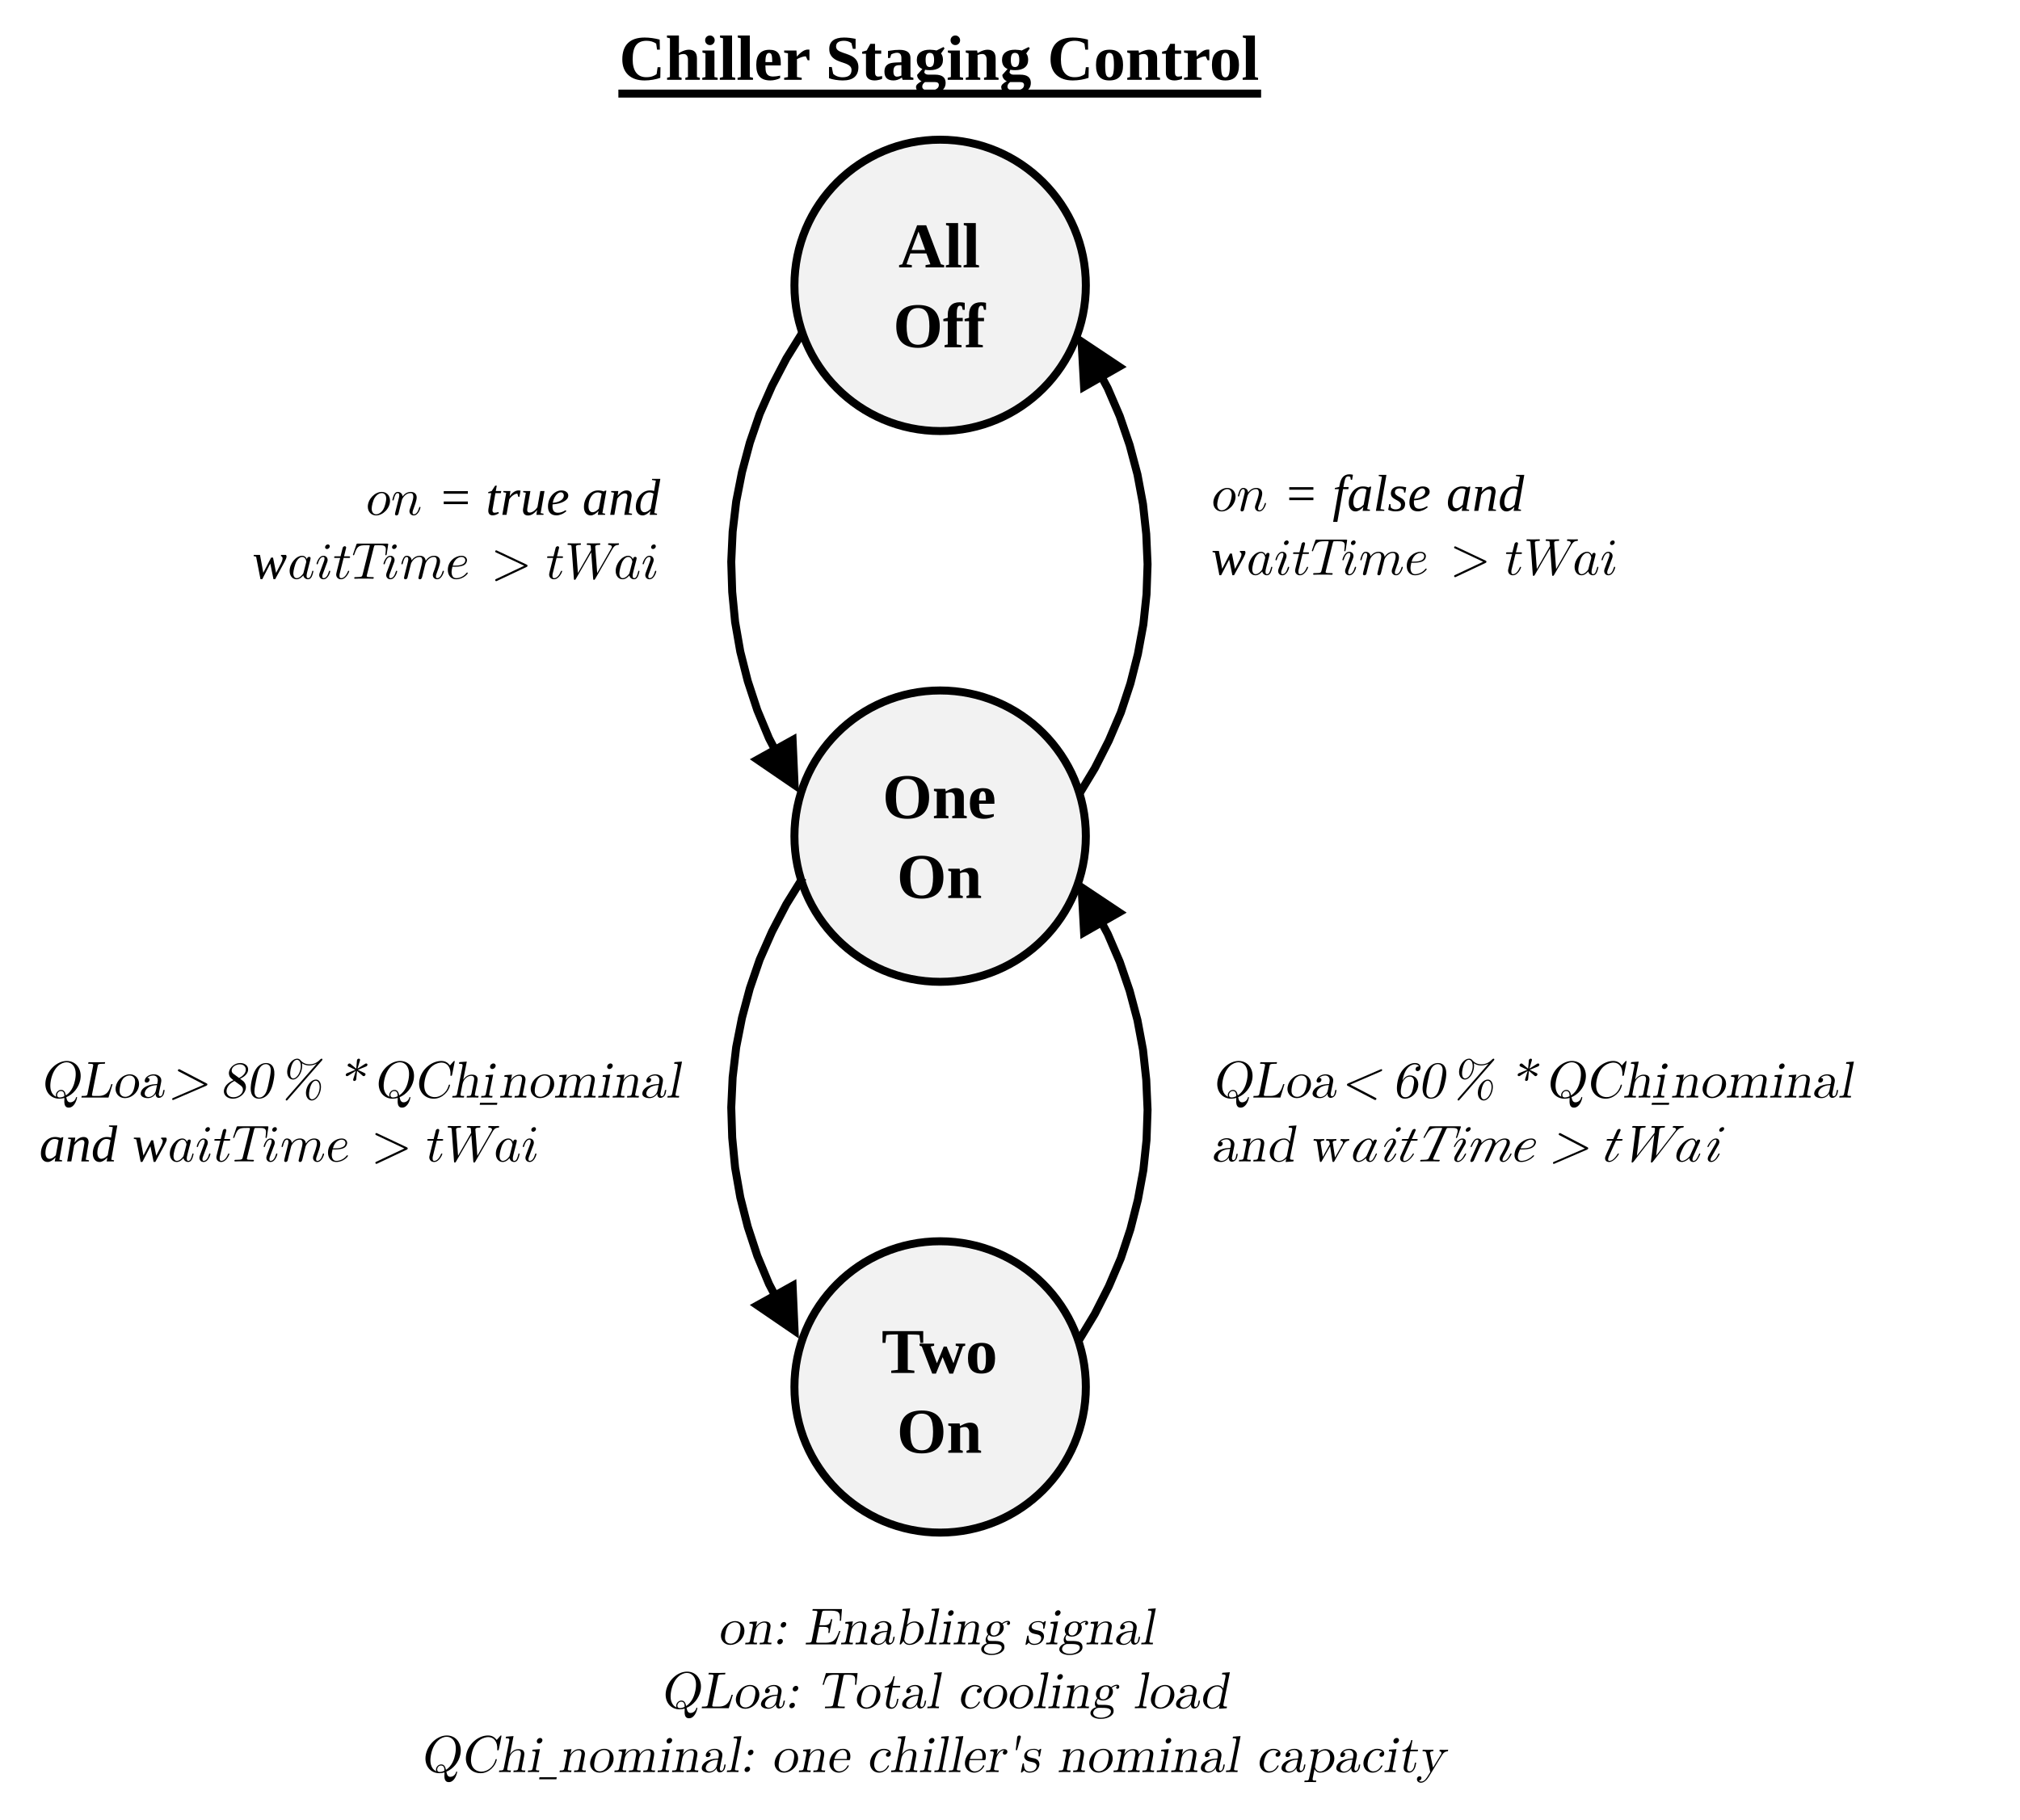
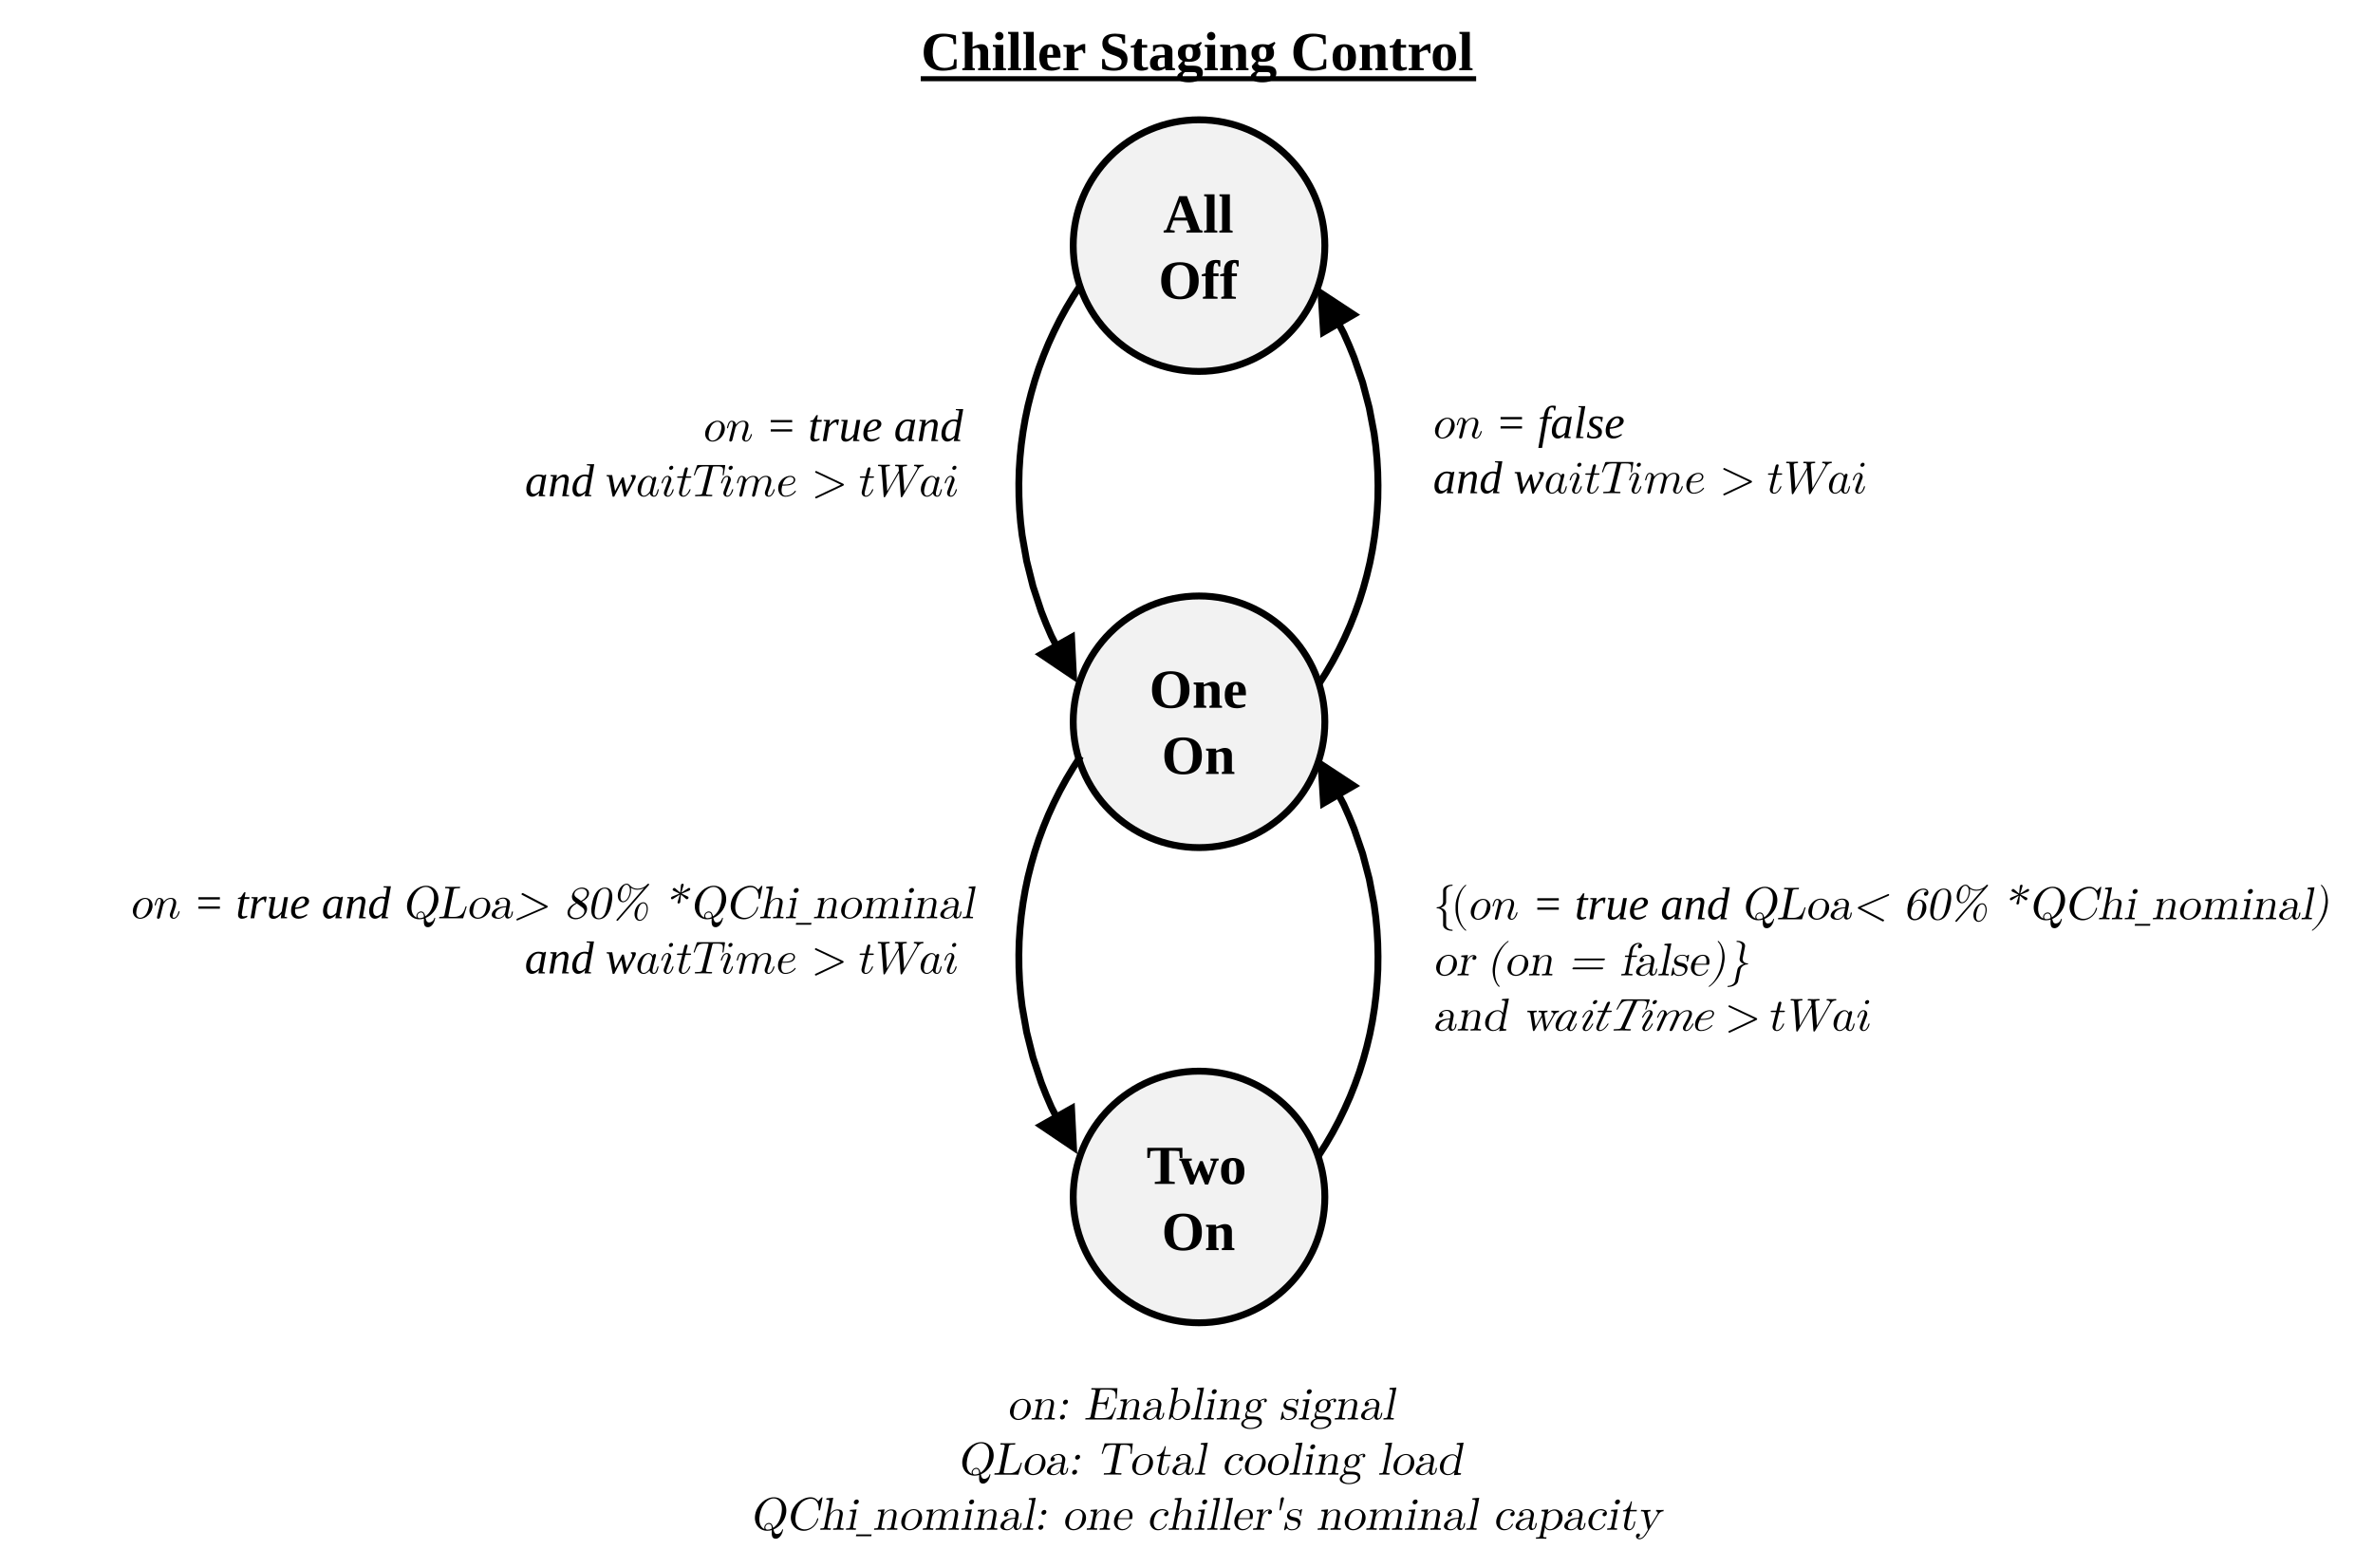
- <svg xmlns="http://www.w3.org/2000/svg" width="506" height="456" overflow="hidden">
+ <svg xmlns="http://www.w3.org/2000/svg" width="2367" height="1564" overflow="hidden">
  <defs>
    <clipPath id="clip0">
-       <rect x="678" y="98" width="506" height="456" />
+       <rect x="1015" y="345" width="2367" height="1564" />
    </clipPath>
  </defs>
-   <g clip-path="url(#clip0)" transform="translate(-678 -98)">
-     <text font-family="Cambria Math,Cambria Math_MSFontService,sans-serif" font-style="oblique" font-weight="400" font-size="13" transform="translate(857.732 510)">on: Enabling signal <tspan font-size="13" x="-14.5" y="16">QLoa: Total cooling load </tspan>
-       <tspan font-size="13" x="-74.667" y="32">QChi_nominal: one chiller's nominal capacity  </tspan>
-       <tspan font-family="Times New Roman,Times New Roman_MSFontService,sans-serif" font-style="normal" font-weight="700" font-size="16" x="-24.63" y="-392">Chiller Staging Control</tspan>
+   <g clip-path="url(#clip0)" transform="translate(-1015 -345)">
+     <text font-family="Cambria Math,Cambria Math_MSFontService,sans-serif" font-style="oblique" font-weight="400" font-size="46" transform="matrix(1 0 0 1 2019.33 1761)">on: Enabling signal <tspan font-size="46" x="-49.844" y="55">QLoa: Total cooling load </tspan>
+       <tspan font-size="46" x="-256.667" y="110">QChi_nominal: one chiller's nominal capacity  </tspan>
+       <tspan font-family="Times New Roman,Times New Roman_MSFontService,sans-serif" font-style="normal" font-weight="700" font-size="55" x="-85.65" y="-1346">Chiller Staging Control</tspan>
    </text>
-     <path d="M832.902 120.451 873.152 120.451 913.402 120.451 953.652 120.451 993.902 120.451 993.902 122.451 953.652 122.451 913.402 122.451 873.152 122.451 832.902 122.451Z" fill-rule="evenodd" />
-     <text font-family="Cambria Math,Cambria Math_MSFontService,sans-serif" font-style="oblique" font-weight="400" font-size="13" transform="translate(687.854 373)">QLoa<tspan font-size="13" x="32.333" y="0">&gt;</tspan>
-       <tspan font-size="13" x="45.333" y="0">80</tspan>
-       <tspan font-size="13" x="60" y="0">%</tspan>
-       <tspan font-size="13" x="74.833" y="0">*</tspan>
-       <tspan font-size="13" x="83.5" y="0">QChi</tspan>
-       <tspan font-size="13" x="110.667" y="0">_nominal</tspan>
-       <tspan font-family="Times New Roman,Times New Roman_MSFontService,sans-serif" font-style="italic" font-size="13" x="0" y="16">and</tspan>
-       <tspan font-family="Times New Roman,Times New Roman_MSFontService,sans-serif" font-style="italic" font-size="13" x="23.333" y="16">w</tspan>
-       <tspan font-style="normal" font-size="13" x="32.167" y="16">𝑎𝑖𝑡𝑇𝑖𝑚𝑒</tspan>
-       <tspan font-style="normal" font-size="13" x="83.167" y="16">&gt;</tspan>
-       <tspan font-style="normal" font-size="13" x="96.873" y="16">𝑡𝑊𝑎𝑖</tspan>
-       <tspan font-style="normal" font-size="13" x="293.552" y="-147">𝑜𝑛</tspan>
-       <tspan font-style="normal" font-size="13" x="308.612" y="-147"> </tspan>
-       <tspan font-family="Times New Roman,Times New Roman_MSFontService,sans-serif" font-style="italic" font-size="13" x="311.612" y="-147">= </tspan>
-       <tspan font-family="Times New Roman,Times New Roman_MSFontService,sans-serif" font-style="italic" font-size="13" x="323.945" y="-147">f</tspan>
-       <tspan font-family="Times New Roman,Times New Roman_MSFontService,sans-serif" font-style="italic" font-size="13" x="327.612" y="-147">alse </tspan>
-       <tspan font-family="Times New Roman,Times New Roman_MSFontService,sans-serif" font-style="italic" font-size="13" x="352.445" y="-147">and </tspan>
-       <tspan font-family="Times New Roman,Times New Roman_MSFontService,sans-serif" font-style="italic" font-size="13" x="293.552" y="-131">w</tspan>
-       <tspan font-style="normal" font-size="13" x="302.385" y="-131">𝑎𝑖𝑡𝑇𝑖𝑚𝑒</tspan>
-       <tspan font-style="normal" font-size="13" x="353.385" y="-131">&gt;</tspan>
-       <tspan font-style="normal" font-size="13" x="367.092" y="-131">𝑡𝑊𝑎𝑖</tspan>
-       <tspan font-style="normal" font-size="13" x="81.751" y="-146">𝑜𝑛</tspan>
-       <tspan font-style="normal" font-size="13" x="96.811" y="-146"> </tspan>
-       <tspan font-family="Times New Roman,Times New Roman_MSFontService,sans-serif" font-style="italic" font-size="13" x="99.811" y="-146">= true and </tspan>
-       <tspan font-family="Times New Roman,Times New Roman_MSFontService,sans-serif" font-style="italic" font-size="13" x="53.351" y="-130">w</tspan>
-       <tspan font-style="normal" font-size="13" x="62.184" y="-130">𝑎𝑖𝑡𝑇𝑖𝑚𝑒</tspan>
-       <tspan font-style="normal" font-size="13" x="113.184" y="-130">&gt;</tspan>
-       <tspan font-style="normal" font-size="13" x="126.891" y="-130">𝑡𝑊𝑎𝑖</tspan>
+     <path d="M1933.41 421.022 2071.91 421.022 2210.41 421.022 2348.91 421.022 2487.41 421.022 2487.41 426.022 2348.91 426.022 2210.41 426.022 2071.91 426.022 1933.41 426.022Z" fill-rule="evenodd" />
+     <text font-family="Cambria Math,Cambria Math_MSFontService,sans-serif" font-weight="400" font-size="46" transform="translate(1145.6 1261)">𝑜𝑛<tspan font-size="46" x="51.769" y="0"> </tspan>
    </text>
-     <path d="M877 445.5C877 425.342 893.342 409 913.5 409 933.658 409 950 425.342 950 445.5 950 465.658 933.658 482 913.5 482 893.342 482 877 465.658 877 445.5Z" stroke="#000000" stroke-width="2" stroke-miterlimit="8" fill="#F2F2F2" fill-rule="evenodd" />
-     <text font-family="Times New Roman,Times New Roman_MSFontService,sans-serif" font-weight="700" font-size="16" transform="translate(898.825 442)">Two <tspan font-size="16" x="3.827" y="20">On</tspan>
+     <text font-family="Times New Roman,Times New Roman_MSFontService,sans-serif" font-style="italic" font-weight="400" font-size="46" transform="matrix(1 0 0 1 1207.69 1261)">= true and <tspan font-family="Cambria Math,Cambria Math_MSFontService,sans-serif" font-style="oblique" font-size="46" x="207.969" y="0">QLoa</tspan>
+       <tspan font-family="Cambria Math,Cambria Math_MSFontService,sans-serif" font-style="oblique" font-size="46" x="319.115" y="0">&gt; 80% * </tspan>
+       <tspan font-family="Cambria Math,Cambria Math_MSFontService,sans-serif" font-style="oblique" font-size="46" x="495" y="0">QChi_nominal</tspan>
+       <tspan font-size="46" x="330.71" y="55">and w</tspan>
    </text>
-     <path d="M877 307.5C877 287.342 893.342 271 913.5 271 933.658 271 950 287.342 950 307.5 950 327.658 933.658 344 913.5 344 893.342 344 877 327.658 877 307.5Z" stroke="#000000" stroke-width="2" stroke-miterlimit="8" fill="#F2F2F2" fill-rule="evenodd" />
-     <text font-family="Times New Roman,Times New Roman_MSFontService,sans-serif" font-weight="700" font-size="16" transform="translate(899.065 303)">One <tspan font-size="16" x="3.587" y="20">On</tspan>
+     <text font-family="Cambria Math,Cambria Math_MSFontService,sans-serif" font-weight="400" font-size="46" transform="translate(1648.97 1316)">𝑎𝑖𝑡𝑇𝑖𝑚𝑒<tspan font-size="46" x="175.312" y="0">&gt;</tspan>
+       <tspan font-size="46" x="222.429" y="0">𝑡𝑊𝑎𝑖</tspan>
+       <tspan font-size="46" x="795.487" y="-534">𝑜𝑛</tspan>
+       <tspan font-size="46" x="847.255" y="-534"> </tspan>
    </text>
-     <path d="M877 169.5C877 149.342 893.342 133 913.5 133 933.658 133 950 149.342 950 169.5 950 189.658 933.658 206 913.5 206 893.342 206 877 189.658 877 169.5Z" stroke="#000000" stroke-width="2" stroke-miterlimit="8" fill="#F2F2F2" fill-rule="evenodd" />
-     <text font-family="Times New Roman,Times New Roman_MSFontService,sans-serif" font-weight="700" font-size="16" transform="translate(903.065 165)">All <tspan font-size="16" x="-1.333" y="20">Off</tspan>
-       <tspan font-family="Cambria Math,Cambria Math_MSFontService,sans-serif" font-style="oblique" font-weight="400" font-size="13" x="78.341" y="208">QLoa</tspan>
-       <tspan font-family="Cambria Math,Cambria Math_MSFontService,sans-serif" font-style="oblique" font-weight="400" font-size="13" x="110.674" y="208">&lt;</tspan>
-       <tspan font-family="Cambria Math,Cambria Math_MSFontService,sans-serif" font-style="oblique" font-weight="400" font-size="13" x="123.674" y="208">60</tspan>
-       <tspan font-family="Cambria Math,Cambria Math_MSFontService,sans-serif" font-style="oblique" font-weight="400" font-size="13" x="138.341" y="208">%</tspan>
-       <tspan font-family="Cambria Math,Cambria Math_MSFontService,sans-serif" font-style="oblique" font-weight="400" font-size="13" x="153.174" y="208">*</tspan>
-       <tspan font-family="Cambria Math,Cambria Math_MSFontService,sans-serif" font-style="oblique" font-weight="400" font-size="13" x="161.841" y="208">QChi</tspan>
-       <tspan font-family="Cambria Math,Cambria Math_MSFontService,sans-serif" font-style="oblique" font-weight="400" font-size="13" x="189.007" y="208">_nominal</tspan>
-       <tspan font-family="Cambria Math,Cambria Math_MSFontService,sans-serif" font-style="oblique" font-weight="400" font-size="13" x="78.341" y="224">and</tspan>
-       <tspan font-family="Cambria Math,Cambria Math_MSFontService,sans-serif" font-style="oblique" font-weight="400" font-size="13" x="102.674" y="224">w</tspan>
-       <tspan font-family="Cambria Math,Cambria Math_MSFontService,sans-serif" font-style="oblique" font-weight="400" font-size="13" x="113.007" y="224">𝑎</tspan>
-       <tspan font-family="Cambria Math,Cambria Math_MSFontService,sans-serif" font-style="oblique" font-weight="400" font-size="13" x="120.507" y="224">𝑖</tspan>
-       <tspan font-family="Cambria Math,Cambria Math_MSFontService,sans-serif" font-style="oblique" font-weight="400" font-size="13" x="124.674" y="224">𝑡</tspan>
-       <tspan font-family="Cambria Math,Cambria Math_MSFontService,sans-serif" font-style="oblique" font-weight="400" font-size="13" x="130.007" y="224">𝑇</tspan>
-       <tspan font-family="Cambria Math,Cambria Math_MSFontService,sans-serif" font-style="oblique" font-weight="400" font-size="13" x="138.007" y="224">𝑖</tspan>
-       <tspan font-family="Cambria Math,Cambria Math_MSFontService,sans-serif" font-style="oblique" font-weight="400" font-size="13" x="142.174" y="224">𝑚</tspan>
-       <tspan font-family="Cambria Math,Cambria Math_MSFontService,sans-serif" font-style="oblique" font-weight="400" font-size="13" x="153.341" y="224">𝑒</tspan>
-       <tspan font-family="Cambria Math,Cambria Math_MSFontService,sans-serif" font-style="oblique" font-weight="400" font-size="13" x="163.007" y="224">&gt;</tspan>
-       <tspan font-family="Cambria Math,Cambria Math_MSFontService,sans-serif" font-style="oblique" font-weight="400" font-size="13" x="176.007" y="224">𝑡</tspan>
-       <tspan font-family="Cambria Math,Cambria Math_MSFontService,sans-serif" font-style="oblique" font-weight="400" font-size="13" x="181.341" y="224">𝑊</tspan>
-       <tspan font-family="Cambria Math,Cambria Math_MSFontService,sans-serif" font-style="oblique" font-weight="400" font-size="13" x="194.007" y="224">𝑎</tspan>
-       <tspan font-family="Cambria Math,Cambria Math_MSFontService,sans-serif" font-style="oblique" font-weight="400" font-size="13" x="201.507" y="224">𝑖</tspan>
+     <text font-family="Times New Roman,Times New Roman_MSFontService,sans-serif" font-style="italic" font-weight="400" font-size="46" transform="matrix(1 0 0 1 2506.54 782)">= <tspan font-size="46" x="42.396" y="0">f</tspan>
+       <tspan font-size="46" x="55" y="0">alse </tspan>
+       <tspan font-size="46" x="-62.081" y="55">and </tspan>
+       <tspan font-size="46" x="18.127" y="55">w</tspan>
    </text>
-     <path d="M954.653 328.34 956.376 331.548 959.423 338.63 961.925 345.95 963.903 353.378 965.304 360.883 966.127 368.455 966.461 376.082 966.199 383.699 965.395 391.334 964.013 398.813 962.124 406.255 959.708 413.586 956.66 420.725 953.125 427.685 949.064 434.41 947.352 433.376 951.394 426.683 951.358 426.747 954.862 419.849 954.834 419.909 957.851 412.84 957.821 412.919 960.214 405.662 960.194 405.729 962.066 398.353 962.052 398.417 963.421 391.009 963.41 391.086 964.206 383.524 964.202 383.595 964.461 376.053 964.461 376.131 964.131 368.575 964.135 368.639 963.32 361.137 963.331 361.212 961.944 353.782 961.961 353.856 960.002 346.498 960.022 346.564 957.543 339.313 957.571 339.385 954.556 332.378 954.594 332.456 952.891 329.286ZM948.646 333.279 947.818 318.394 960.222 326.663Z" />
-     <path d="M871.409 423.351 869.725 420.122 866.763 413.005 864.348 405.655 862.459 398.204 861.148 390.683 860.416 383.102 860.173 375.471 860.526 367.858 861.421 360.233 862.893 352.771 864.87 345.352 867.374 338.051 870.507 330.949 874.125 324.031 878.266 317.356 879.965 318.41 875.844 325.054 875.88 324.99 872.294 331.846 872.323 331.786 869.221 338.819 869.252 338.74 866.773 345.968 866.794 345.901 864.834 353.254 864.848 353.19 863.391 360.582 863.403 360.505 862.516 368.057 862.522 367.986 862.173 375.524 862.173 375.446 862.413 383.006 862.409 382.942 863.135 390.453 863.125 390.377 864.423 397.823 864.407 397.749 866.278 405.13 866.259 405.064 868.651 412.344 868.624 412.272 871.554 419.314 871.518 419.236 873.182 422.426ZM877.475 418.485 878.125 433.378 865.821 424.962Z" />
-     <path d="M954.653 191.612 956.376 194.821 959.423 201.902 961.925 209.223 963.903 216.651 965.304 224.155 966.127 231.727 966.461 239.355 966.199 246.971 965.395 254.606 964.013 262.085 962.124 269.527 959.708 276.858 956.66 283.997 953.125 290.958 949.064 297.682 947.352 296.648 951.394 289.955 951.358 290.02 954.862 283.121 954.834 283.181 957.851 276.112 957.821 276.191 960.214 268.934 960.194 269.001 962.066 261.625 962.052 261.69 963.421 254.281 963.41 254.358 964.206 246.797 964.202 246.867 964.461 239.325 964.461 239.403 964.131 231.847 964.135 231.911 963.32 224.409 963.331 224.485 961.944 217.055 961.961 217.129 960.002 209.771 960.022 209.837 957.543 202.585 957.571 202.657 954.556 195.651 954.594 195.729 952.891 192.559ZM948.646 196.551 947.818 181.667 960.222 189.935Z" />
-     <path d="M871.409 286.624 869.725 283.395 866.763 276.278 864.348 268.928 862.459 261.477 861.148 253.956 860.416 246.374 860.173 238.743 860.526 231.131 861.421 223.506 862.893 216.044 864.87 208.625 867.374 201.324 870.507 194.221 874.125 187.303 878.266 180.628 879.965 181.682 875.844 188.326 875.88 188.263 872.294 195.119 872.323 195.059 869.221 202.092 869.252 202.013 866.773 209.241 866.794 209.174 864.834 216.527 864.848 216.463 863.391 223.854 863.403 223.777 862.516 231.329 862.522 231.259 862.173 238.797 862.173 238.719 862.413 246.278 862.409 246.214 863.135 253.725 863.125 253.65 864.423 261.096 864.407 261.022 866.278 268.403 866.259 268.336 868.651 275.617 868.624 275.545 871.554 282.586 871.518 282.508 873.182 285.698ZM877.475 281.757 878.125 296.65 865.821 288.234Z" />
+     <text font-family="Cambria Math,Cambria Math_MSFontService,sans-serif" font-weight="400" font-size="46" transform="translate(2555.03 837)">𝑎𝑖𝑡𝑇𝑖𝑚𝑒<tspan font-size="46" x="175.312" y="0">&gt;</tspan>
+       <tspan font-size="46" x="222.429" y="0">𝑡𝑊𝑎𝑖</tspan>
+       <tspan font-size="46" x="-838.574" y="-52">𝑜𝑛</tspan>
+       <tspan font-size="46" x="-786.805" y="-52"> </tspan>
+     </text>
+     <text font-family="Times New Roman,Times New Roman_MSFontService,sans-serif" font-style="italic" font-weight="400" font-size="46" transform="matrix(1 0 0 1 1778.54 785)">= true and <tspan font-size="46" x="-239.915" y="55">and </tspan>
+       <tspan font-size="46" x="-159.706" y="55">w</tspan>
+     </text>
+     <text font-family="Cambria Math,Cambria Math_MSFontService,sans-serif" font-weight="400" font-size="46" transform="translate(1649.19 840)">𝑎𝑖𝑡𝑇𝑖𝑚𝑒<tspan font-size="46" x="175.312" y="0">&gt;</tspan>
+       <tspan font-size="46" x="222.429" y="0">𝑡𝑊𝑎𝑖</tspan>
+     </text>
+     <path d="M2085.5 1539C2085.5 1469.69 2141.69 1413.5 2211 1413.5 2280.31 1413.5 2336.5 1469.69 2336.5 1539 2336.5 1608.31 2280.31 1664.5 2211 1664.5 2141.69 1664.5 2085.5 1608.31 2085.5 1539Z" stroke="#000000" stroke-width="6.875" stroke-miterlimit="8" fill="#F2F2F2" fill-rule="evenodd" />
+     <text font-family="Times New Roman,Times New Roman_MSFontService,sans-serif" font-weight="700" font-size="55" transform="matrix(1 0 0 1 2158.55 1526)">Two <tspan font-size="55" x="15.194" y="66">On</tspan>
+     </text>
+     <path d="M2085.5 1065C2085.5 995.688 2141.69 939.5 2211 939.5 2280.31 939.5 2336.5 995.688 2336.5 1065 2336.5 1134.31 2280.31 1190.5 2211 1190.5 2141.69 1190.5 2085.5 1134.31 2085.5 1065Z" stroke="#000000" stroke-width="6.875" stroke-miterlimit="8" fill="#F2F2F2" fill-rule="evenodd" />
+     <text font-family="Times New Roman,Times New Roman_MSFontService,sans-serif" font-weight="700" font-size="55" transform="matrix(1 0 0 1 2161.41 1051)">One <tspan font-size="55" x="12.329" y="66">On</tspan>
+     </text>
+     <path d="M2085.5 590C2085.5 520.688 2141.69 464.5 2211 464.5 2280.31 464.5 2336.5 520.688 2336.5 590 2336.5 659.312 2280.31 715.5 2211 715.5 2141.69 715.5 2085.5 659.312 2085.5 590Z" stroke="#000000" stroke-width="6.875" stroke-miterlimit="8" fill="#F2F2F2" fill-rule="evenodd" />
+     <text font-family="Times New Roman,Times New Roman_MSFontService,sans-serif" font-weight="700" font-size="55" transform="matrix(1 0 0 1 2175.16 577)">All <tspan font-size="55" x="-4.583" y="66">Off</tspan>
+     </text>
+     <text font-family="Cambria Math,Cambria Math_MSFontService,sans-serif" font-weight="400" font-size="46" transform="translate(2444.46 1262)">{<tspan font-size="46" x="17.761" y="0">(</tspan>𝑜𝑛<tspan font-size="46" x="88.436" y="0"> </tspan>
+     </text>
+     <text font-family="Times New Roman,Times New Roman_MSFontService,sans-serif" font-style="italic" font-weight="400" font-size="46" transform="matrix(1 0 0 1 2543.2 1262)">= true and <tspan font-family="Cambria Math,Cambria Math_MSFontService,sans-serif" font-style="oblique" font-size="46" x="207.969" y="0">QLoa</tspan>
+       <tspan font-family="Cambria Math,Cambria Math_MSFontService,sans-serif" font-style="oblique" font-size="46" x="319.115" y="0">&lt; 60% * </tspan>
+       <tspan font-family="Cambria Math,Cambria Math_MSFontService,sans-serif" font-style="oblique" font-size="46" x="495" y="0">QChi_nominal</tspan>
+       <tspan font-family="Cambria Math,Cambria Math_MSFontService,sans-serif" font-style="oblique" font-size="46" x="777.448" y="0">) </tspan>
+       <tspan font-family="Cambria Math,Cambria Math_MSFontService,sans-serif" font-style="oblique" font-size="46" x="-98.748" y="56">or </tspan>
+       <tspan font-family="Cambria Math,Cambria Math_MSFontService,sans-serif" font-style="oblique" font-size="46" x="-45.467" y="56">(on = false)}</tspan>
+       <tspan font-family="Cambria Math,Cambria Math_MSFontService,sans-serif" font-style="oblique" font-size="46" x="-98.748" y="111">and w</tspan>
+     </text>
+     <text font-family="Cambria Math,Cambria Math_MSFontService,sans-serif" font-style="oblique" font-weight="400" font-size="46" transform="translate(2563.62 1373)">𝑎<tspan font-size="46" x="25.781" y="0">𝑖</tspan>
+       <tspan font-size="46" x="40.104" y="0">𝑡</tspan>
+       <tspan font-size="46" x="58.438" y="0">𝑇</tspan>𝑖<tspan font-size="46" x="100.26" y="0">𝑚</tspan>
+       <tspan font-size="46" x="138.646" y="0">𝑒</tspan>
+     </text>
+     <text font-family="Cambria Math,Cambria Math_MSFontService,sans-serif" font-weight="400" font-size="46" transform="matrix(1 0 0 1 2735.5 1373)">&gt; </text>
+     <text font-family="Cambria Math,Cambria Math_MSFontService,sans-serif" font-weight="400" font-size="46" transform="translate(2780.18 1373)">𝑡<tspan font-size="46" x="18.333" y="0">𝑊</tspan>
+       <tspan font-size="46" x="61.875" y="0">𝑎</tspan>𝑖</text>
+     <path d="M2352.63 1134.92 2358.41 1145.89 2363.84 1158.12 2368.87 1170.45 2377.47 1195.54 2384.15 1221.04 2389.03 1246.83 2390.74 1259.86 2391.96 1272.91 2392.69 1286.02 2392.96 1299.12 2392.81 1312.17 2392.12 1325.26 2390.97 1338.33 2389.35 1351.32 2387.28 1364.32 2384.73 1377.23 2381.66 1390.02 2378.17 1402.75 2374.24 1415.36 2369.75 1427.9 2364.85 1440.24 2359.43 1452.46 2353.58 1464.55 2347.23 1476.46 2340.42 1488.15 2333.16 1499.61 2327.35 1495.93 2334.58 1484.53 2334.51 1484.64 2341.25 1473.06 2341.19 1473.17 2347.48 1461.37 2347.42 1461.49 2353.22 1449.52 2353.17 1449.62 2358.54 1437.52 2358.49 1437.64 2363.34 1425.42 2363.29 1425.52 2367.74 1413.11 2367.7 1413.24 2371.59 1400.76 2371.56 1400.88 2375.02 1388.26 2374.99 1388.36 2378.03 1375.7 2378 1375.83 2380.52 1363.05 2380.5 1363.17 2382.56 1350.3 2382.54 1350.41 2384.14 1337.54 2384.13 1337.67 2385.26 1324.72 2385.26 1324.83 2385.94 1311.88 2385.94 1312.02 2386.08 1299.09 2386.08 1299.2 2385.81 1286.22 2385.82 1286.34 2385.1 1273.36 2385.11 1273.49 2383.9 1260.56 2383.92 1260.69 2382.23 1247.82 2382.26 1248.01 2377.42 1222.43 2377.47 1222.66 2370.85 1197.4 2370.93 1197.65 2362.4 1172.78 2362.47 1172.96 2357.49 1160.76 2357.53 1160.86 2352.17 1148.79 2352.27 1148.99 2346.54 1138.12ZM2332.06 1151.98 2328.9 1100.83 2371.71 1128.99Z" />
+     <path d="M2066.21 1461.83 2060.56 1450.79 2055.28 1438.5 2050.39 1426.11 2042.09 1400.92 2035.71 1375.35 2031.15 1349.5 2029.59 1336.45 2028.53 1323.38 2027.96 1310.27 2027.84 1297.17 2028.15 1284.11 2029 1271.04 2030.3 1257.98 2032.07 1245.01 2034.3 1232.04 2037 1219.15 2040.23 1206.4 2043.87 1193.71 2047.95 1181.15 2052.59 1168.67 2057.63 1156.39 2063.2 1144.23 2069.2 1132.22 2075.69 1120.38 2082.64 1108.77 2090.03 1097.4 2095.8 1101.15 2088.43 1112.47 2088.5 1112.36 2081.62 1123.85 2081.69 1123.74 2075.26 1135.46 2075.32 1135.35 2069.38 1147.25 2069.43 1147.14 2063.91 1159.19 2063.97 1159.06 2058.97 1171.23 2059.02 1171.12 2054.42 1183.48 2054.47 1183.35 2050.42 1195.78 2050.46 1195.67 2046.85 1208.24 2046.88 1208.14 2043.68 1220.77 2043.72 1220.63 2041.04 1233.39 2041.06 1233.27 2038.86 1246.11 2038.87 1246 2037.12 1258.84 2037.13 1258.72 2035.84 1271.66 2035.85 1271.54 2035.01 1284.48 2035.02 1284.34 2034.72 1297.27 2034.72 1297.16 2034.83 1310.15 2034.83 1310.03 2035.39 1323.01 2035.39 1322.89 2036.44 1335.83 2036.42 1335.7 2037.96 1348.59 2037.93 1348.4 2042.46 1374.03 2042.41 1373.8 2048.73 1399.14 2048.66 1398.89 2056.89 1423.86 2056.82 1423.68 2061.65 1435.93 2061.61 1435.84 2066.83 1447.97 2066.73 1447.77 2072.33 1458.7ZM2086.98 1445.02 2089.53 1496.2 2047.05 1467.53Z" />
+     <path d="M2352.63 664.918 2358.41 675.889 2363.84 688.116 2368.87 700.453 2377.47 725.536 2384.15 751.034 2389.03 776.827 2390.74 789.858 2391.96 802.913 2392.69 816.017 2392.96 829.114 2392.81 842.173 2392.12 855.255 2390.97 868.332 2389.35 881.322 2387.28 894.314 2384.73 907.233 2381.66 920.023 2378.17 932.752 2374.24 945.359 2369.75 957.896 2364.85 970.24 2359.43 982.464 2353.58 994.546 2347.23 1006.46 2340.42 1018.15 2333.16 1029.61 2327.35 1025.93 2334.58 1014.52 2334.51 1014.63 2341.25 1003.06 2341.19 1003.17 2347.48 991.371 2347.42 991.488 2353.22 979.517 2353.17 979.623 2358.54 967.516 2358.49 967.642 2363.34 955.416 2363.29 955.523 2367.74 943.108 2367.7 943.244 2371.59 930.762 2371.56 930.877 2375.02 918.258 2374.99 918.364 2378.03 905.695 2378 905.833 2380.52 893.046 2380.5 893.169 2382.56 880.297 2382.54 880.414 2384.14 867.544 2384.13 867.669 2385.26 854.715 2385.26 854.833 2385.94 841.881 2385.94 842.023 2386.08 829.091 2386.08 829.202 2385.81 816.219 2385.82 816.338 2385.1 803.358 2385.11 803.487 2383.9 790.561 2383.92 790.689 2382.23 777.818 2382.26 778.009 2377.42 752.428 2377.47 752.661 2370.85 727.402 2370.93 727.645 2362.4 702.775 2362.47 702.96 2357.49 690.763 2357.53 690.858 2352.17 678.784 2352.27 678.991 2346.54 668.122ZM2332.06 681.978 2328.9 630.832 2371.71 658.993Z" />
+     <path d="M2066.21 991.833 2060.56 980.793 2055.28 968.502 2050.39 956.106 2042.09 930.922 2035.71 905.345 2031.15 879.496 2029.59 866.445 2028.53 853.377 2027.96 840.265 2027.84 827.166 2028.15 814.11 2029 801.036 2030.3 787.975 2032.07 775.004 2034.3 762.038 2037 749.151 2040.23 736.398 2043.87 723.712 2047.95 711.152 2052.59 698.67 2057.63 686.386 2063.2 674.228 2069.2 662.216 2075.69 650.378 2082.64 638.772 2090.03 627.399 2095.8 631.148 2088.43 642.466 2088.5 642.357 2081.62 653.852 2081.69 653.74 2075.26 665.464 2075.32 665.347 2069.38 677.248 2069.43 677.143 2063.91 689.185 2063.97 689.06 2058.97 701.227 2059.02 701.12 2054.42 713.481 2054.47 713.346 2050.42 725.781 2050.46 725.666 2046.85 738.242 2046.88 738.137 2043.68 750.768 2043.72 750.631 2041.04 763.387 2041.06 763.264 2038.86 776.111 2038.87 775.994 2037.12 788.844 2037.13 788.719 2035.84 801.659 2035.85 801.54 2035.01 814.483 2035.02 814.341 2034.72 827.271 2034.72 827.16 2034.83 840.145 2034.83 840.026 2035.39 853.014 2035.39 852.885 2036.44 865.824 2036.42 865.696 2037.96 878.587 2037.93 878.395 2042.46 904.031 2042.41 903.798 2048.73 929.135 2048.66 928.891 2056.89 953.861 2056.82 953.675 2061.65 965.931 2061.61 965.835 2066.83 977.972 2066.73 977.764 2072.33 988.701ZM2086.98 975.02 2089.53 1026.2 2047.05 997.529Z" />
  </g>
</svg>
